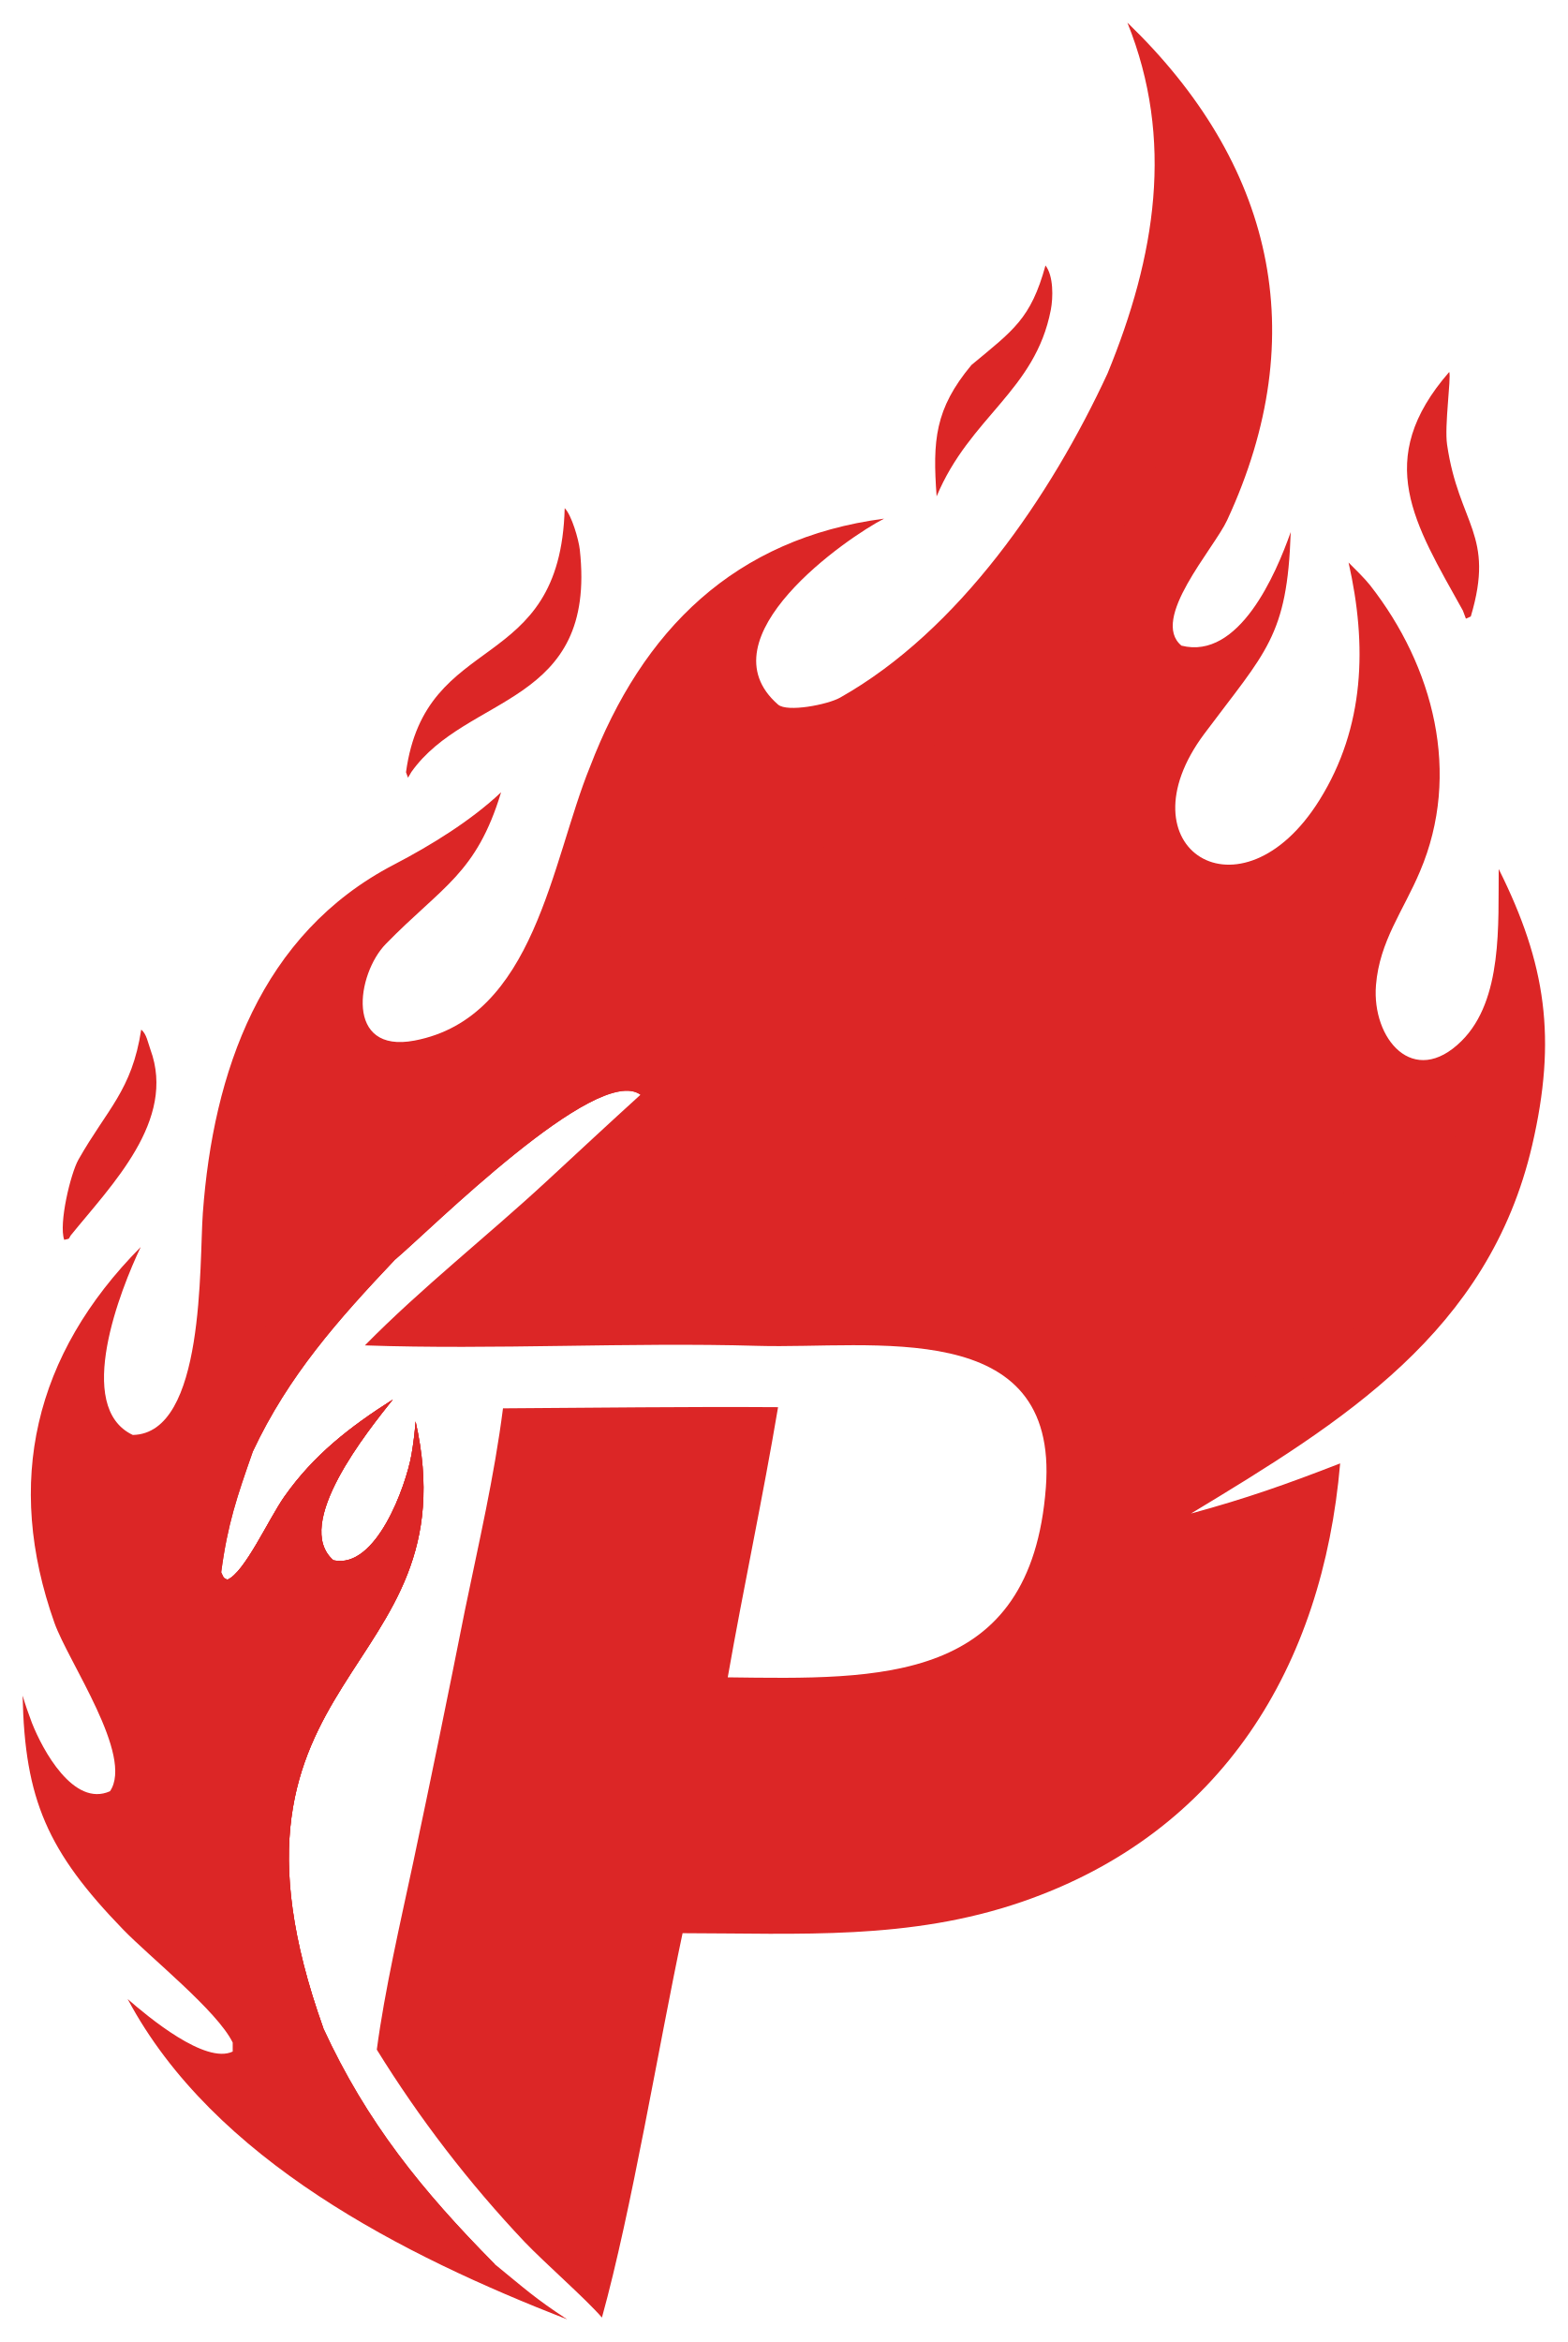
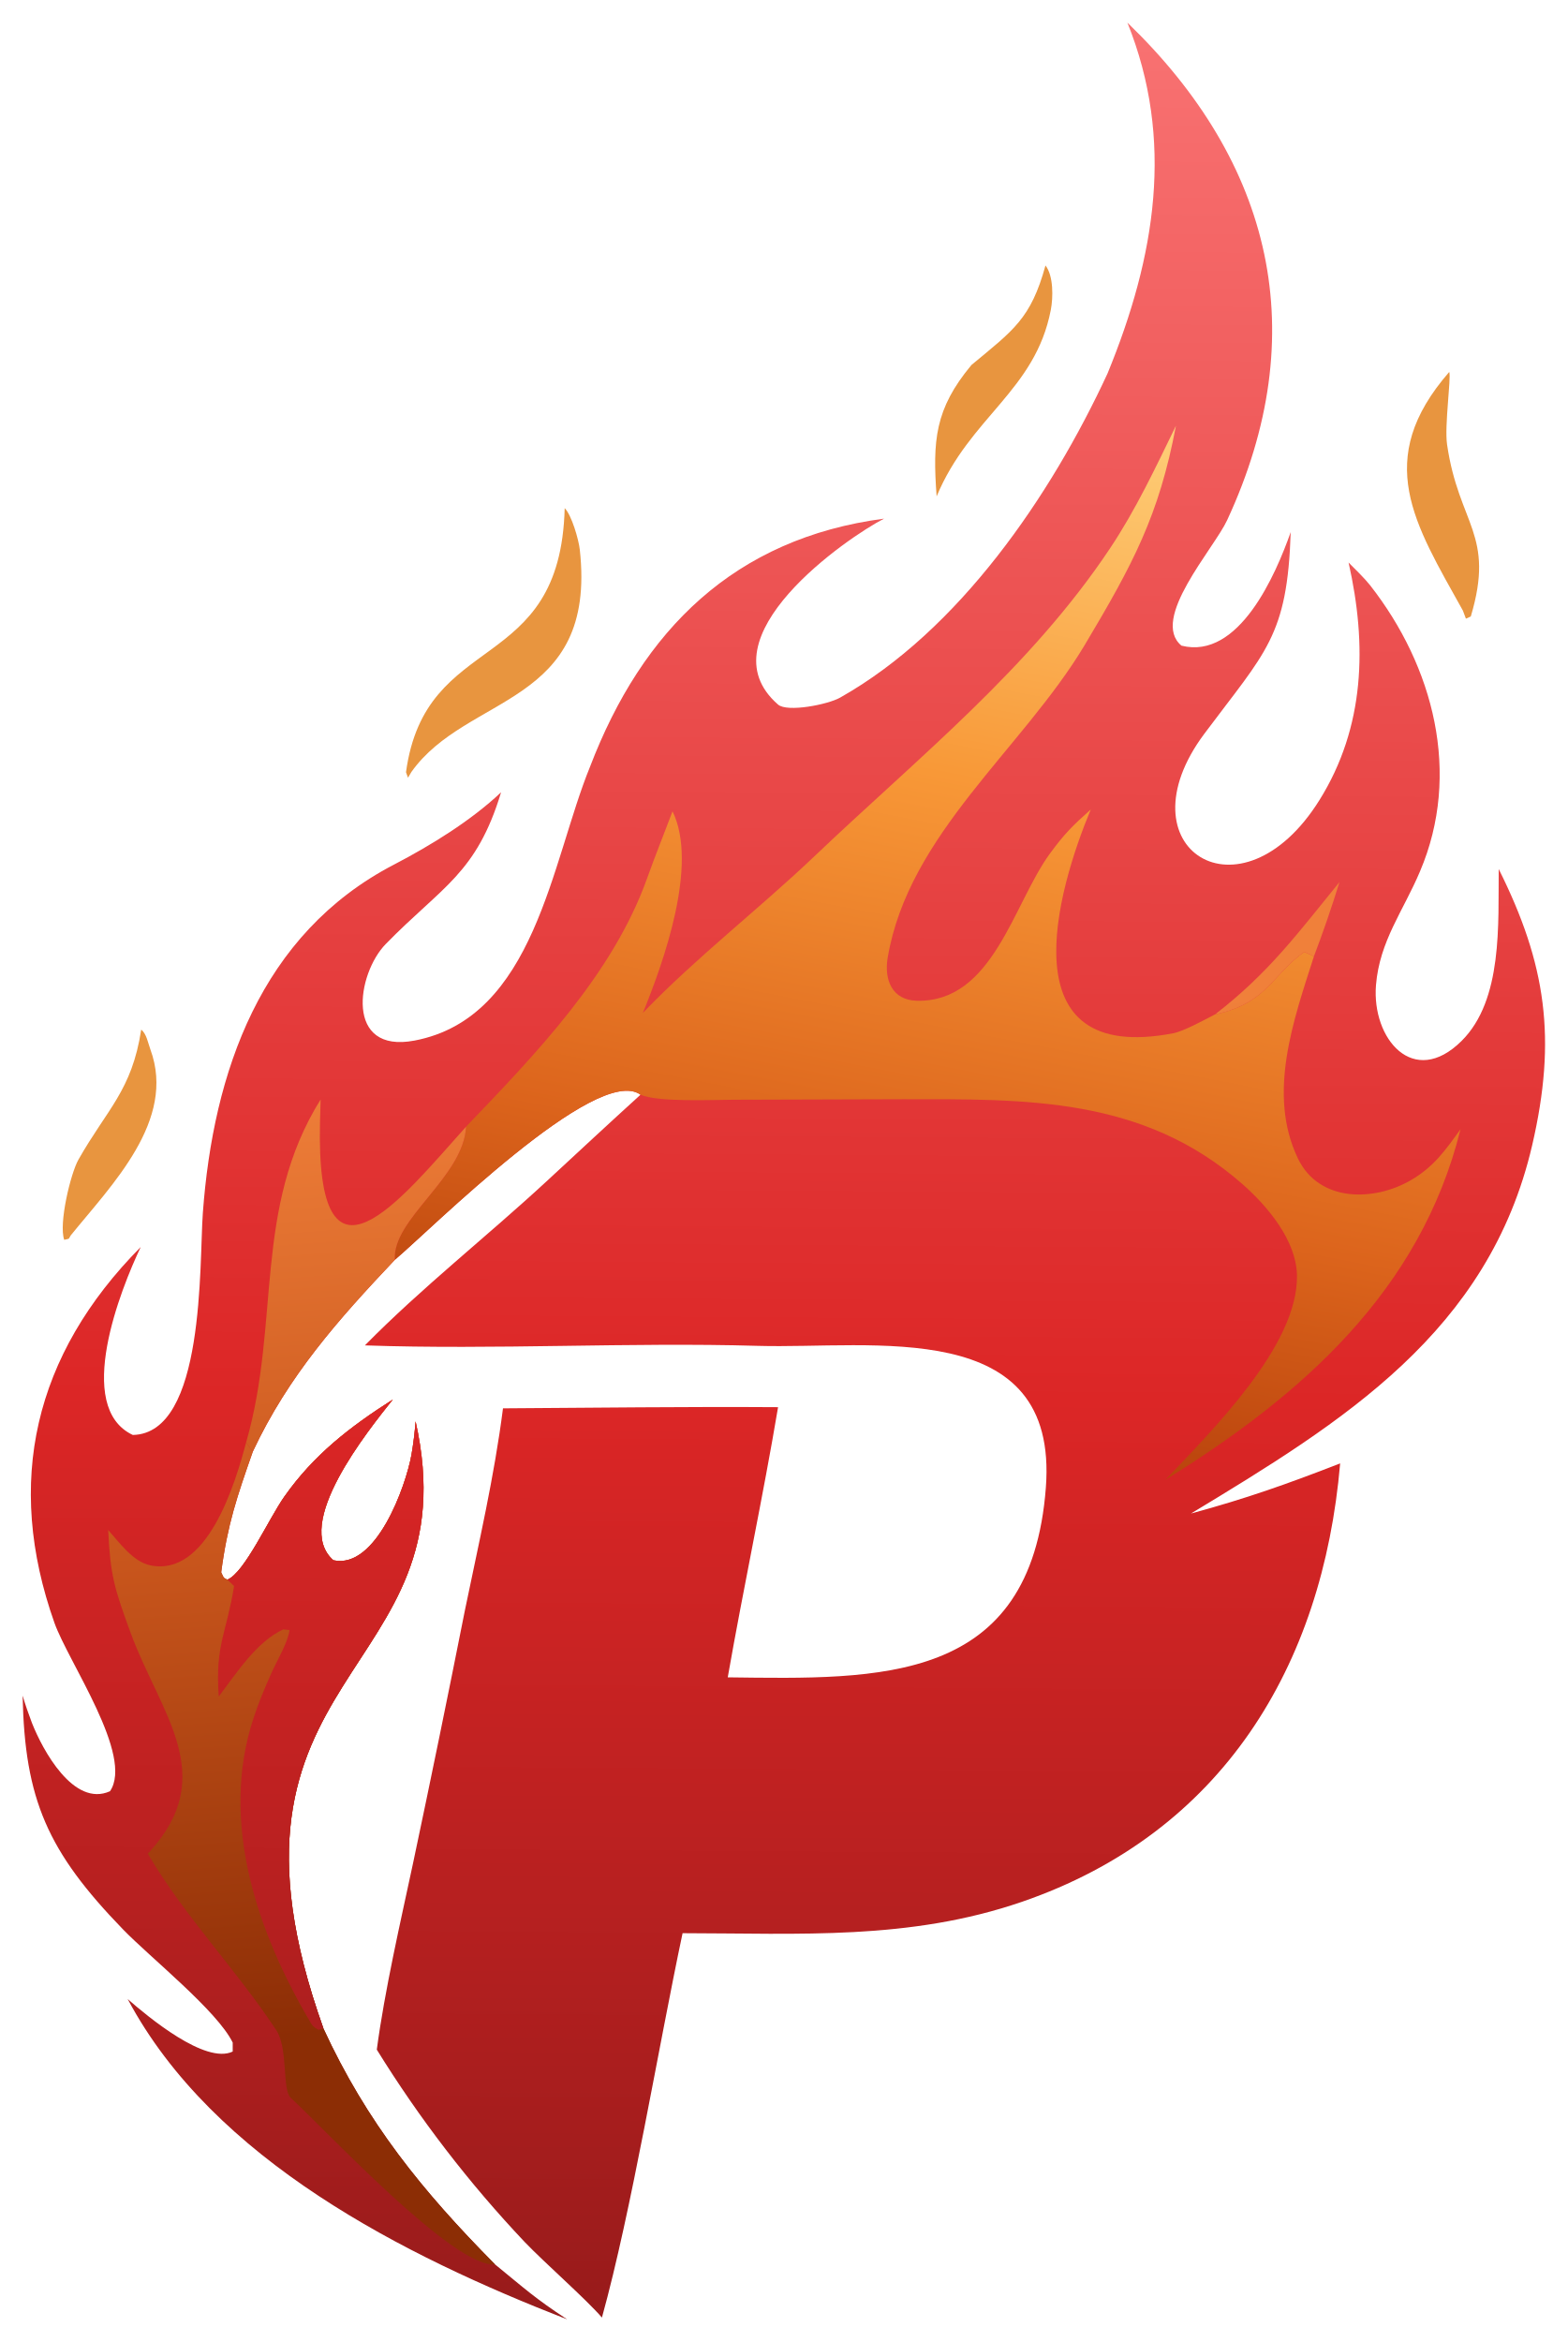
<svg xmlns="http://www.w3.org/2000/svg" version="1.1" style="display: block; overflow: visible;" viewBox="147.968 -1071.154 693.146 1035.373" width="693.146" height="1035.373" preserveAspectRatio="none" overflow="visible">
  <defs>
-     <style>path { fill: #DC2626; }</style>
+     <linearGradient id="BodyGrad" gradientUnits="userSpaceOnUse" x1="249.869" y1="658.446" x2="254.012" y2="46.35">
+       <stop offset="0" stop-color="rgb(153,27,27)" />
+       <stop offset="0.4" stop-color="rgb(220,38,38)" />
+       <stop offset="1" stop-color="rgb(248,113,113)" />
+     </linearGradient>
+     <linearGradient id="FlameGrad" gradientUnits="userSpaceOnUse" x1="300" y1="445" x2="360" y2="135">
+       <stop offset="0" stop-opacity="1" stop-color="rgb(175,58,8)" />
+       <stop offset="0.28" stop-opacity="1" stop-color="rgb(220,100,28)" />
+       <stop offset="0.62" stop-opacity="1" stop-color="rgb(248,152,55)" />
+       <stop offset="1" stop-opacity="1" stop-color="rgb(255,215,130)" />
+     </linearGradient>
+     <linearGradient id="EmberGrad" gradientUnits="userSpaceOnUse" x1="200" y1="580" x2="180" y2="320">
+       <stop offset="0" stop-opacity="1" stop-color="rgb(140,45,5)" />
+       <stop offset="0.5" stop-opacity="1" stop-color="rgb(200,85,28)" />
+       <stop offset="1" stop-opacity="1" stop-color="rgb(240,128,58)" />
+     </linearGradient>
  </defs>
-   <path transform="translate(-546.3016, -987.819) matrix(1.634074, 0, 0, 1.634074, 628.3348, -140.7911)" fill="url(#Gradient8)" d="M 345.397 41.281 C 384.685 79.153 395.832 125.383 372.38 175.911 C 368.788 183.651 351.43 202.716 360.031 209.838 C 375.597 213.758 385.574 190.509 389.591 179.113 C 388.677 207.434 382.82 211.426 366.209 233.688 C 343.146 264.596 376.097 285.741 397.389 251.585 C 409.668 231.887 410.293 209.701 405.245 187.35 C 406.886 188.982 409.688 191.736 411.061 193.489 C 428.264 215.451 435.825 244.465 424.578 270.897 C 420.056 281.629 413.639 289.749 412.663 301.667 C 411.475 316.185 422.817 329.684 435.822 316.782 C 447.037 305.657 445.699 285.01 445.868 270.27 C 458.73 295.977 461.61 316.183 454.93 344.975 C 443.192 395.57 403.591 419.86 362.612 444.636 C 377.645 440.541 388.396 436.734 402.967 431.079 C 398.253 485.937 371.026 531.052 316.884 549.679 C 286.468 560.143 256.711 558.213 225.042 558.173 C 218.488 589.029 211.263 633.158 203.221 662.163 C 198.894 657.145 187.876 647.507 182.358 641.763 C 167.271 625.808 153.851 608.355 142.304 589.678 C 144.433 573.64 148.697 555.218 152.114 539.236 C 156.94 516.455 161.618 493.642 166.149 470.8 C 169.91 452.537 174.086 434.692 176.448 416.178 C 201.169 416.035 226.182 415.692 250.879 415.865 C 246.784 440.247 241.542 464.556 237.263 488.955 C 278.551 489.478 319.306 490.876 323.339 437.595 C 326.862 391.058 276.413 400.177 245.461 399.276 C 210.318 398.253 174.312 400.383 139.082 399.147 C 154.441 383.536 172.14 369.649 188.229 354.763 C 196.688 346.936 205.128 339.078 213.66 331.333 C 201.864 322.794 156.737 367.965 147.184 376.004 C 131.834 392.228 118.412 407.303 108.76 427.873 C 104.495 440.045 101.922 447.508 100.2 460.535 C 100.989 462.09 100.59 461.894 101.872 462.53 C 106.537 460.638 113.028 446.108 117.304 440.037 C 125.273 428.724 135.062 421.165 146.637 413.794 C 139.902 422.274 119.424 447.538 130.557 457.28 C 142.132 459.813 150.163 437.206 151.68 428.776 C 152.201 425.769 152.574 422.739 152.8 419.696 C 168.402 489.593 92.915 486.288 127.857 583.933 C 139.587 609.377 154.56 627.844 174.276 647.766 C 182.39 654.374 184.957 656.85 193.815 662.656 C 149.742 645.498 98.106 619.569 74.902 576.002 C 80.431 580.821 95.914 593.737 103.314 590.198 L 103.314 587.767 C 99.125 579.179 81.036 564.778 73.69 557.204 C 53.216 536.095 47.042 522.018 46.469 493.905 C 47.215 496.396 48.056 498.858 48.99 501.284 C 51.846 508.547 60.27 524.202 70.116 519.766 C 76.625 510.172 58.847 484.829 55.077 474.205 C 41.589 436.201 49.523 401.697 78.427 372.535 C 73.017 383.886 60.278 415.828 76.279 423.381 C 95.925 423.013 94.234 376.963 95.235 363.323 C 98.028 325.274 110.858 287.841 146.946 269.078 C 156.933 263.885 167.821 257.171 175.935 249.507 C 169.236 271.605 160.011 274.913 144.727 290.56 C 136.885 298.589 133.513 320.299 152.522 316.679 C 185.114 310.471 189.529 268.252 199.989 242.625 C 214.168 205.567 239.121 180.807 279.562 175.474 C 269.794 180.455 230.137 207.71 250.872 225.778 C 253.349 227.936 264.316 225.782 267.629 223.917 C 299.882 205.752 324.71 169.278 340.02 136.213 C 353.06 104.488 358.161 72.968 345.397 41.281 z" id="svg-el-0" data-selectable="true" />
+   <path transform="translate(-546.3016, -987.819) matrix(1.634074, 0, 0, 1.634074, 628.3348, -140.7911)" fill="url(#BodyGrad)" d="M 345.397 41.281 C 384.685 79.153 395.832 125.383 372.38 175.911 C 368.788 183.651 351.43 202.716 360.031 209.838 C 375.597 213.758 385.574 190.509 389.591 179.113 C 388.677 207.434 382.82 211.426 366.209 233.688 C 343.146 264.596 376.097 285.741 397.389 251.585 C 409.668 231.887 410.293 209.701 405.245 187.35 C 406.886 188.982 409.688 191.736 411.061 193.489 C 428.264 215.451 435.825 244.465 424.578 270.897 C 420.056 281.629 413.639 289.749 412.663 301.667 C 411.475 316.185 422.817 329.684 435.822 316.782 C 447.037 305.657 445.699 285.01 445.868 270.27 C 458.73 295.977 461.61 316.183 454.93 344.975 C 443.192 395.57 403.591 419.86 362.612 444.636 C 377.645 440.541 388.396 436.734 402.967 431.079 C 398.253 485.937 371.026 531.052 316.884 549.679 C 286.468 560.143 256.711 558.213 225.042 558.173 C 218.488 589.029 211.263 633.158 203.221 662.163 C 198.894 657.145 187.876 647.507 182.358 641.763 C 167.271 625.808 153.851 608.355 142.304 589.678 C 144.433 573.64 148.697 555.218 152.114 539.236 C 156.94 516.455 161.618 493.642 166.149 470.8 C 169.91 452.537 174.086 434.692 176.448 416.178 C 201.169 416.035 226.182 415.692 250.879 415.865 C 246.784 440.247 241.542 464.556 237.263 488.955 C 278.551 489.478 319.306 490.876 323.339 437.595 C 326.862 391.058 276.413 400.177 245.461 399.276 C 210.318 398.253 174.312 400.383 139.082 399.147 C 154.441 383.536 172.14 369.649 188.229 354.763 C 196.688 346.936 205.128 339.078 213.66 331.333 C 201.864 322.794 156.737 367.965 147.184 376.004 C 131.834 392.228 118.412 407.303 108.76 427.873 C 104.495 440.045 101.922 447.508 100.2 460.535 C 100.989 462.09 100.59 461.894 101.872 462.53 C 106.537 460.638 113.028 446.108 117.304 440.037 C 125.273 428.724 135.062 421.165 146.637 413.794 C 139.902 422.274 119.424 447.538 130.557 457.28 C 142.132 459.813 150.163 437.206 151.68 428.776 C 152.201 425.769 152.574 422.739 152.8 419.696 C 168.402 489.593 92.915 486.288 127.857 583.933 C 139.587 609.377 154.56 627.844 174.276 647.766 C 182.39 654.374 184.957 656.85 193.815 662.656 C 149.742 645.498 98.106 619.569 74.902 576.002 C 80.431 580.821 95.914 593.737 103.314 590.198 L 103.314 587.767 C 99.125 579.179 81.036 564.778 73.69 557.204 C 53.216 536.095 47.042 522.018 46.469 493.905 C 47.215 496.396 48.056 498.858 48.99 501.284 C 51.846 508.547 60.27 524.202 70.116 519.766 C 76.625 510.172 58.847 484.829 55.077 474.205 C 41.589 436.201 49.523 401.697 78.427 372.535 C 73.017 383.886 60.278 415.828 76.279 423.381 C 95.925 423.013 94.234 376.963 95.235 363.323 C 98.028 325.274 110.858 287.841 146.946 269.078 C 156.933 263.885 167.821 257.171 175.935 249.507 C 169.236 271.605 160.011 274.913 144.727 290.56 C 136.885 298.589 133.513 320.299 152.522 316.679 C 185.114 310.471 189.529 268.252 199.989 242.625 C 214.168 205.567 239.121 180.807 279.562 175.474 C 269.794 180.455 230.137 207.71 250.872 225.778 C 253.349 227.936 264.316 225.782 267.629 223.917 C 299.882 205.752 324.71 169.278 340.02 136.213 C 353.06 104.488 358.161 72.968 345.397 41.281 z" id="svg-el-0" data-selectable="true" />
  <path transform="translate(-546.3016, -987.819) matrix(1.634074, 0, 0, 1.634074, 628.3348, -140.7911)" fill="url(#FlameGrad)" d="M 358.535 150.346 C 353.954 174.624 346.925 187.764 333.76 209.816 C 316.962 237.815 286.2 260.825 280.543 294.221 C 279.527 300.216 281.711 305.721 288.366 305.904 C 309.011 306.471 314.53 279.633 324.422 266.113 C 328.307 260.803 330.611 258.492 335.485 254.167 C 326.291 276.204 312.72 323.366 357.763 314.713 C 360.681 314.152 366.267 311.055 369.11 309.606 C 383.244 306.591 384.538 298.827 393.272 292.687 L 395.872 293.893 C 390.372 311.074 383.144 331.127 391.554 348.6 C 397.279 360.494 412.146 360.246 422.099 354.454 C 428.315 350.837 431.369 346.441 435.535 340.672 C 424.686 384.385 392.557 412.673 355.712 435.496 C 368.183 422.245 391.686 399.176 391.282 380.143 C 391.081 370.716 383.314 361.481 376.544 355.526 C 349.629 331.854 317.879 332.532 284.717 332.545 L 238.865 332.688 C 232.992 332.717 218.395 333.394 213.66 331.333 C 201.864 322.794 156.737 367.965 147.184 376.004 C 146.42 364.913 165.718 353.74 166.467 339.965 C 185.188 320.429 206.187 298.736 215.452 272.754 C 217.601 266.73 220.064 260.672 222.32 254.667 C 229.386 269.062 219.904 295.469 214.296 309.201 C 228.499 294.38 245.734 281.08 260.708 266.827 C 288.679 240.204 319.086 215.96 340.73 183.472 C 347.727 172.97 353.028 161.652 358.535 150.346 z" id="svg-el-1" data-selectable="true" />
  <path transform="translate(-546.3016, -987.819) matrix(1.634074, 0, 0, 1.634074, 628.3348, -140.7911)" fill="url(#EmberGrad)" d="M 101.872 462.53 C 106.537 460.638 113.028 446.108 117.304 440.037 C 125.273 428.724 135.062 421.165 146.637 413.794 C 139.902 422.274 119.424 447.538 130.557 457.28 C 142.132 459.813 150.163 437.206 151.68 428.776 C 152.201 425.769 152.574 422.739 152.8 419.696 C 168.402 489.593 92.915 486.288 127.857 583.933 C 139.587 609.377 154.56 627.844 174.276 647.766 C 163.189 648.914 128.159 611.057 118.977 602.684 C 116.68 600.59 118.341 589.325 115.114 584.432 C 104.207 567.894 90.398 553.786 80.331 536.661 C 80.523 536.455 80.715 536.248 80.906 536.04 C 99.809 515.329 83.578 498.545 75.625 476.729 C 71.343 464.984 70.215 461.549 69.62 449.098 C 72.709 452.537 76.309 457.642 80.955 458.636 C 96.373 461.936 103.968 436.665 106.931 425.451 L 108.76 427.873 C 104.495 440.045 101.922 447.508 100.2 460.535 C 100.989 462.09 100.59 461.894 101.872 462.53 z" id="svg-el-2" data-selectable="true" />
-   <path transform="translate(-546.3016, -987.819) matrix(1.634074, 0, 0, 1.634074, 628.3348, -140.7911)" fill="url(#Gradient8)" d="M 101.872 462.53 C 106.537 460.638 113.028 446.108 117.304 440.037 C 125.273 428.724 135.062 421.165 146.637 413.794 C 139.902 422.274 119.424 447.538 130.557 457.28 C 142.132 459.813 150.163 437.206 151.68 428.776 C 152.201 425.769 152.574 422.739 152.8 419.696 C 168.402 489.593 92.915 486.288 127.857 583.933 L 126.538 584.319 C 126.024 584.049 125.011 583.408 124.713 582.903 C 110.133 558.43 99.595 528.249 108.949 499.976 C 110.381 495.648 111.968 491.856 113.822 487.724 C 115.193 484.667 118.394 479.223 118.677 476.158 L 116.982 475.987 C 109.712 479.394 104.454 487.675 99.538 494.142 C 98.537 480.071 101.588 477.279 103.686 464.271 L 101.872 462.53 z" id="svg-el-3" data-selectable="true" />
+   <path transform="translate(-546.3016, -987.819) matrix(1.634074, 0, 0, 1.634074, 628.3348, -140.7911)" fill="url(#BodyGrad)" d="M 101.872 462.53 C 106.537 460.638 113.028 446.108 117.304 440.037 C 125.273 428.724 135.062 421.165 146.637 413.794 C 139.902 422.274 119.424 447.538 130.557 457.28 C 142.132 459.813 150.163 437.206 151.68 428.776 C 152.201 425.769 152.574 422.739 152.8 419.696 C 168.402 489.593 92.915 486.288 127.857 583.933 L 126.538 584.319 C 126.024 584.049 125.011 583.408 124.713 582.903 C 110.133 558.43 99.595 528.249 108.949 499.976 C 110.381 495.648 111.968 491.856 113.822 487.724 C 115.193 484.667 118.394 479.223 118.677 476.158 L 116.982 475.987 C 109.712 479.394 104.454 487.675 99.538 494.142 C 98.537 480.071 101.588 477.279 103.686 464.271 L 101.872 462.53 z" id="svg-el-3" data-selectable="true" />
  <path transform="translate(-546.3016, -987.819) matrix(1.634074, 0, 0, 1.634074, 628.3348, -140.7911)" fill="url(#EmberGrad)" d="M 106.931 425.451 C 116.315 392.98 108.715 362.108 127.105 332.617 L 126.937 338.636 C 125.723 389.223 148.854 359.579 166.467 339.965 C 165.718 353.74 146.42 364.913 147.184 376.004 C 131.834 392.228 118.412 407.303 108.76 427.873 L 106.931 425.451 z" id="svg-el-4" data-selectable="true" />
  <path transform="translate(-546.3016, -987.819) matrix(1.634074, 0, 0, 1.634074, 628.3348, -140.7911)" fill="url(#EmberGrad)" d="M 402.781 273.809 C 400.695 280.577 398.39 287.275 395.872 293.893 L 393.272 292.687 C 384.538 298.827 383.244 306.591 369.11 309.606 C 383.603 298.415 391.396 287.791 402.781 273.809 z" id="svg-el-5" data-selectable="true" />
  <path transform="translate(-546.3016, -987.819) matrix(1.634074, 0, 0, 1.634074, 628.3348, -140.7911)" fill="rgb(232,149,63)" d="M 193.142 172.634 C 195.02 174.519 196.927 181.115 197.232 183.875 C 201.908 226.247 166.725 222.778 151.662 244.017 L 150.747 245.565 L 150.207 244.078 C 155.495 205.291 191.97 218.227 193.142 172.634 z" id="svg-el-54" data-selectable="true" />
  <path transform="translate(-546.3016, -987.819) matrix(1.634074, 0, 0, 1.634074, 628.3348, -140.7911)" fill="rgb(232,149,63)" d="M 432.489 135.784 C 433.036 137.528 431.149 150.317 431.899 155.441 C 435.087 177.218 444.967 179.671 438.313 201.95 L 436.996 202.535 L 436.184 200.368 C 423.054 176.748 411.757 159.609 432.489 135.784 z" id="svg-el-55" data-selectable="true" />
  <path transform="translate(-546.3016, -987.819) matrix(1.634074, 0, 0, 1.634074, 628.3348, -140.7911)" fill="rgb(232,149,63)" d="M 323.237 106.984 C 325.446 109.822 325.309 115.736 324.678 119.003 C 320.447 140.925 302.753 147.932 293.78 169.46 C 292.68 154.364 293.288 145.814 303.207 133.905 C 314.548 124.475 319.259 121.46 323.237 106.984 z" id="svg-el-56" data-selectable="true" />
  <path transform="translate(-546.3016, -987.819) matrix(1.634074, 0, 0, 1.634074, 628.3348, -140.7911)" fill="rgb(232,149,63)" d="M 78.555 313.727 C 80.007 314.835 80.411 317.37 81.047 319.096 C 88.119 338.292 70.531 355.741 59.469 369.417 C 58.758 370.625 59.271 370.177 57.725 370.59 C 56.186 366.25 59.454 352.635 61.569 348.9 C 69.317 335.216 76.048 330.195 78.555 313.727 z" id="svg-el-57" data-selectable="true" />
</svg>
